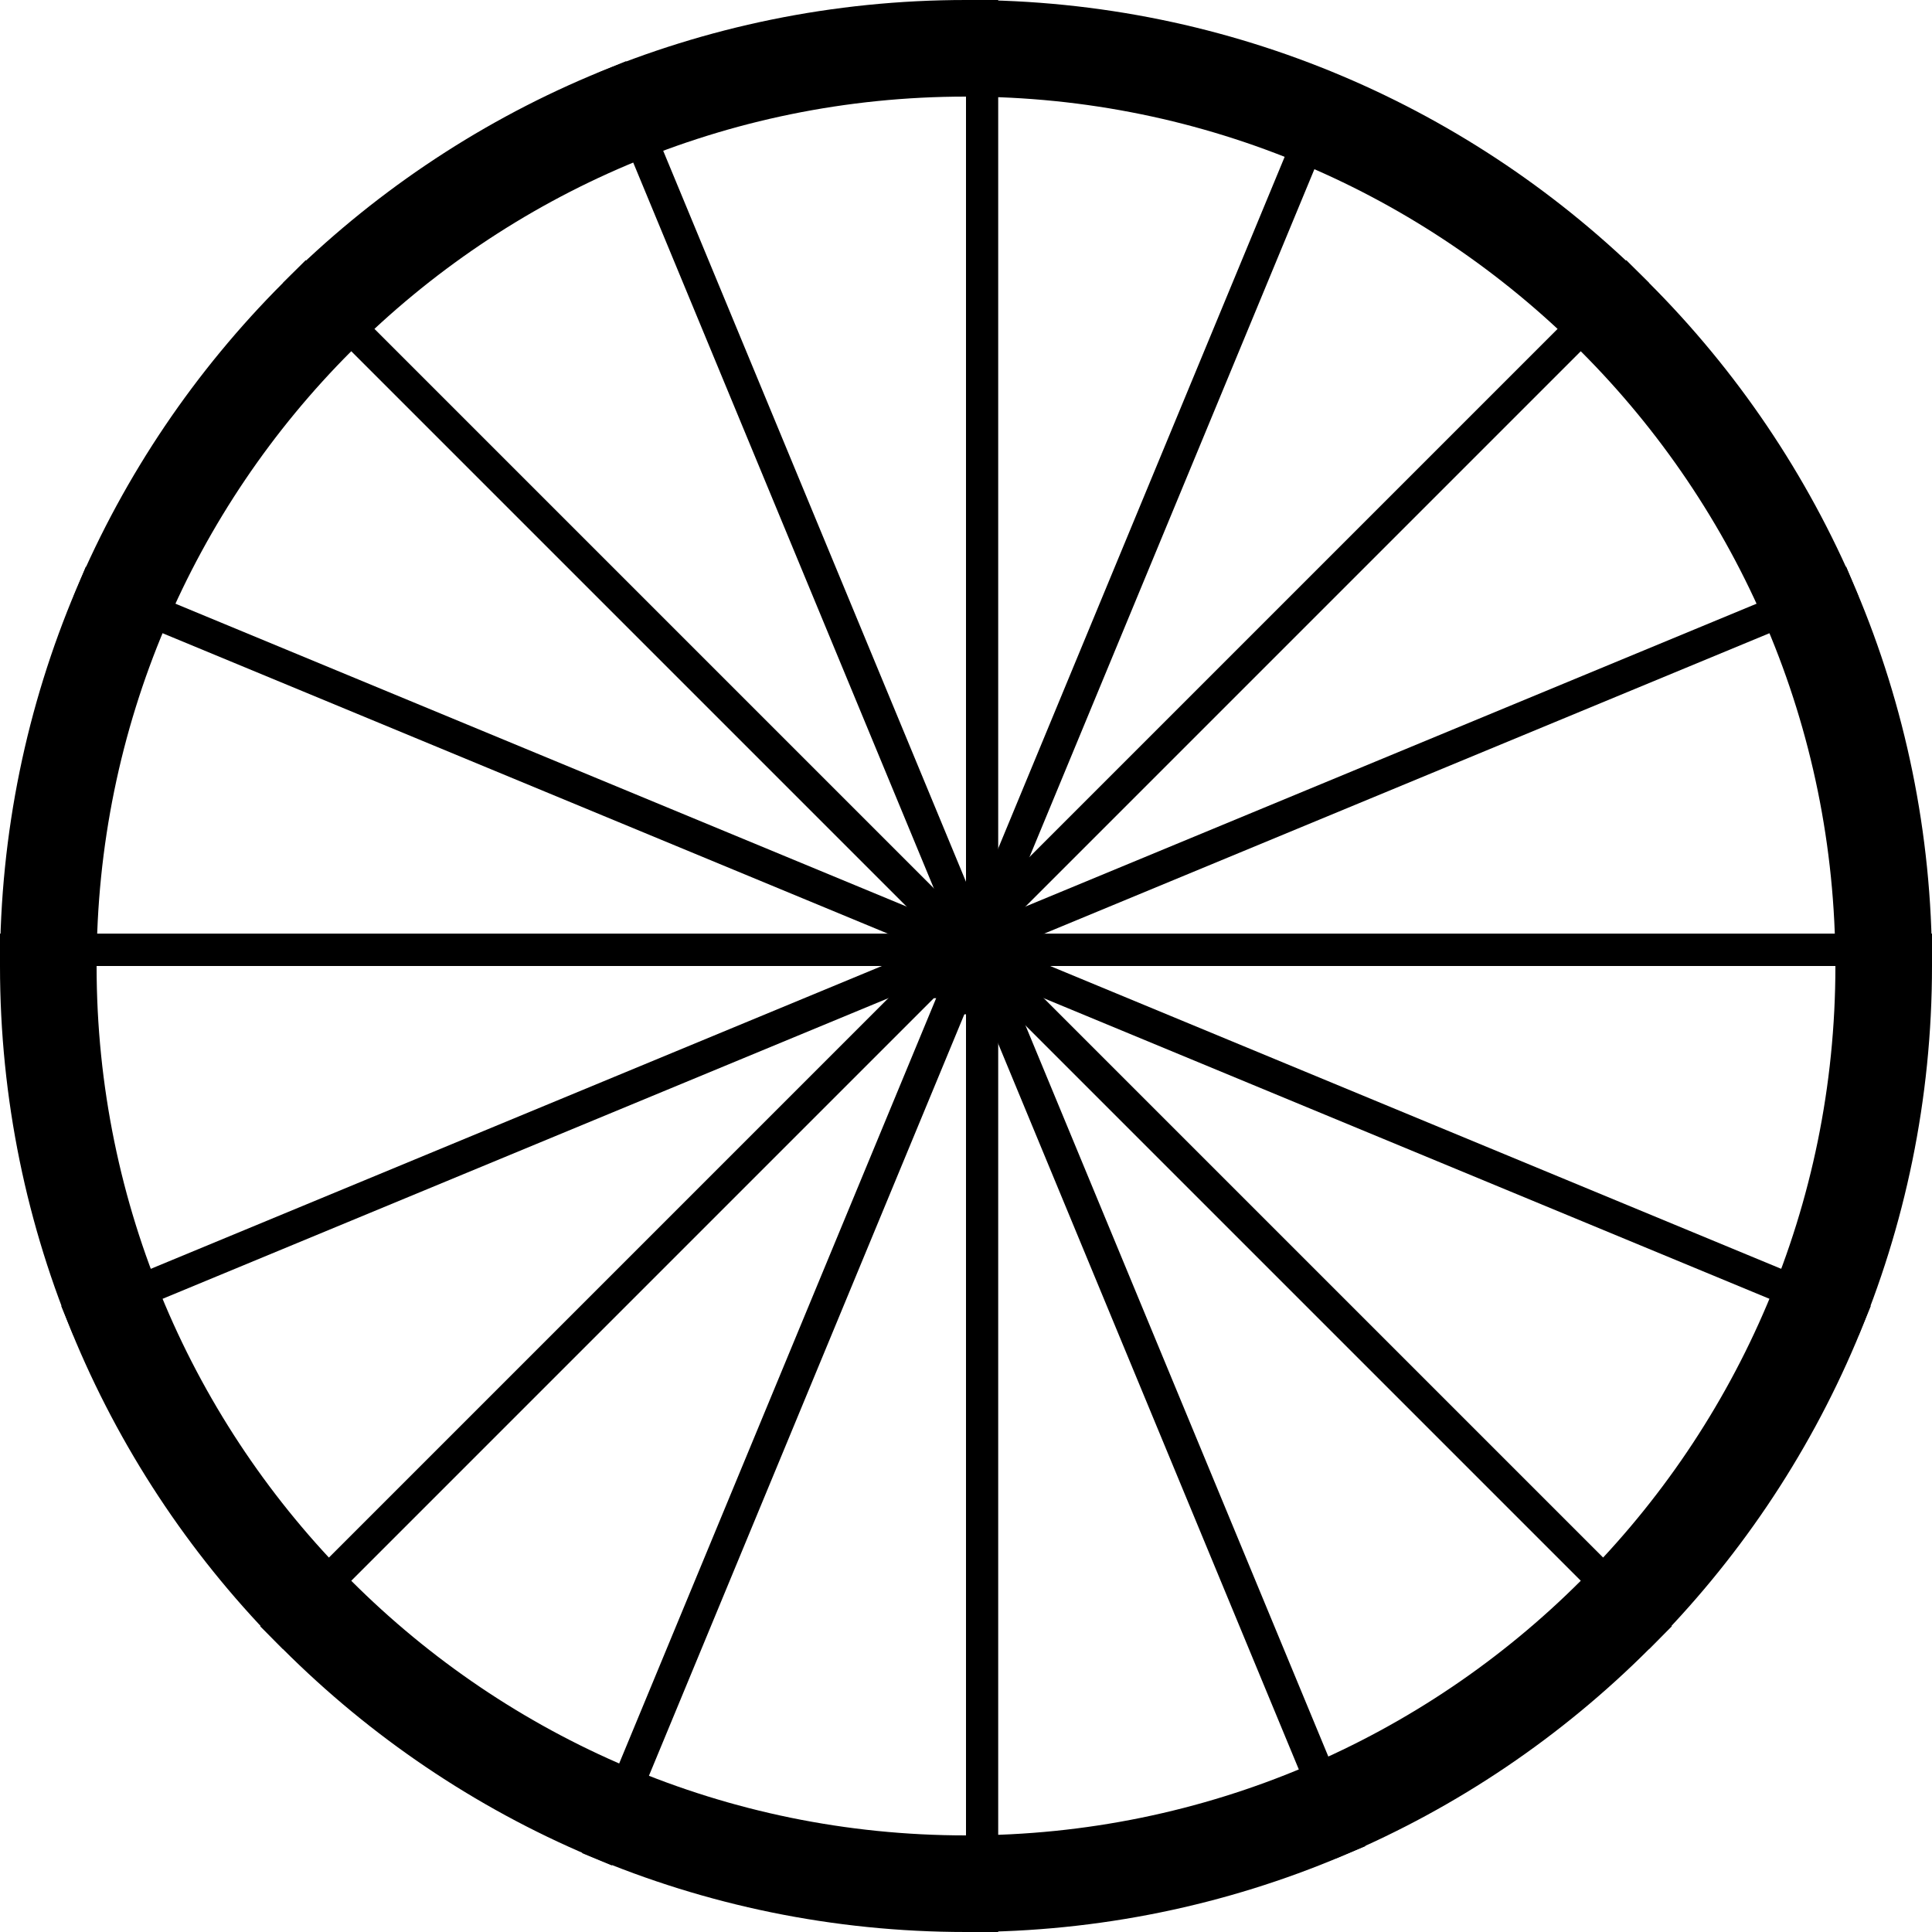
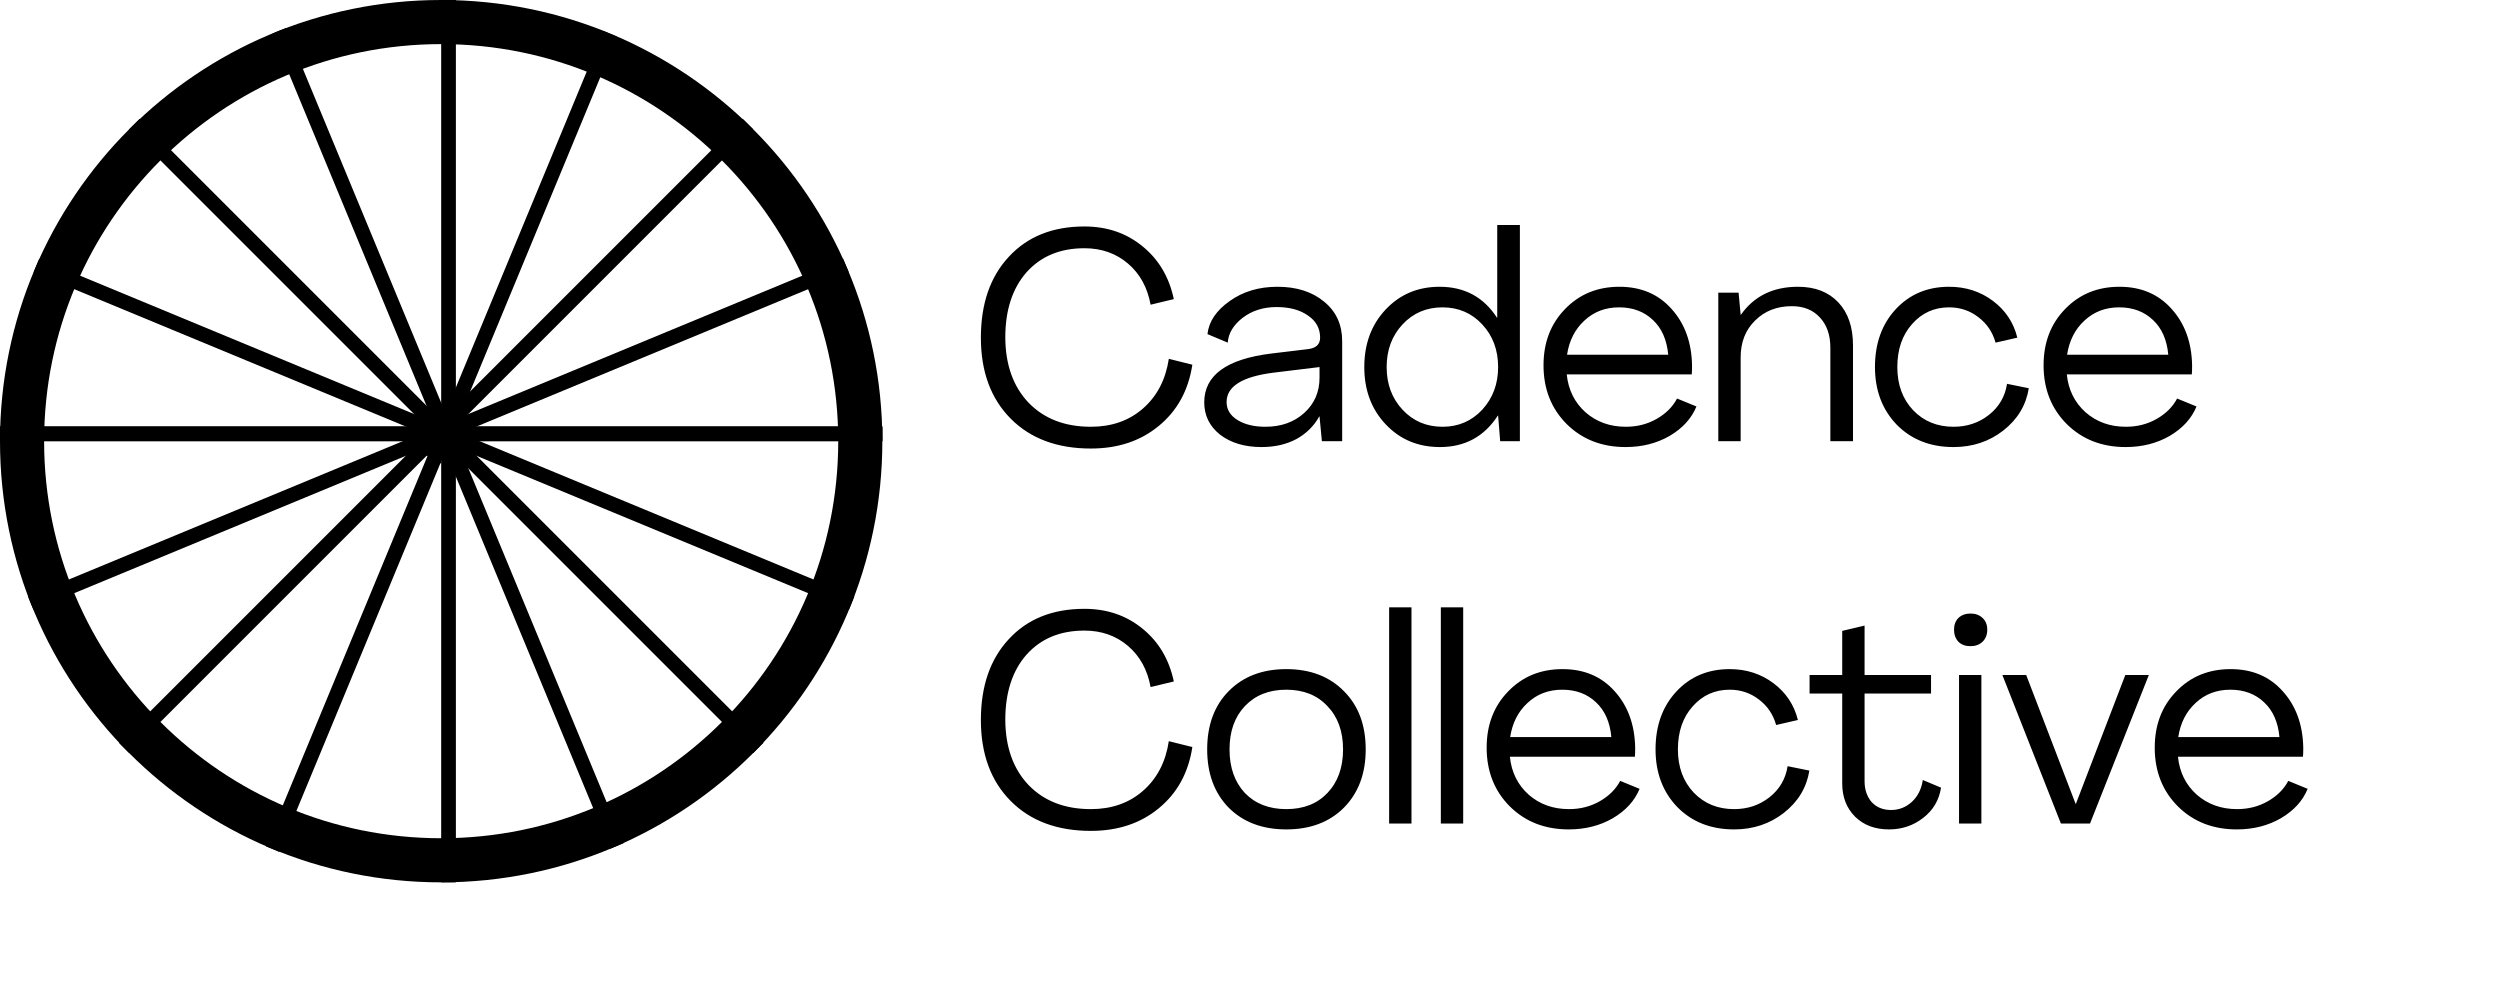
- <svg xmlns="http://www.w3.org/2000/svg" width="60" height="60" viewBox="0 0 60 60" fill="none">
+ <svg xmlns="http://www.w3.org/2000/svg" width="170" height="68" viewBox="0 0 170 68" fill="none">
  <circle cx="30" cy="30" r="28.5" stroke="black" stroke-width="3" />
  <line x1="30.5" x2="30.5" y2="60" stroke="black" />
  <line x1="18.538" y1="57.741" x2="41.499" y2="2.308" stroke="black" />
  <line x1="18.982" y1="2.092" x2="41.943" y2="57.525" stroke="black" />
  <line y1="29.5" x2="60" y2="29.5" stroke="black" />
  <line y1="29.5" x2="60" y2="29.5" stroke="black" />
  <line x1="2.092" y1="41.019" x2="57.525" y2="18.058" stroke="black" />
  <line x1="2.475" y1="18.058" x2="57.908" y2="41.019" stroke="black" />
  <line x1="8.434" y1="50.86" x2="50.86" y2="8.433" stroke="black" />
  <line x1="9.141" y1="8.433" x2="51.567" y2="50.859" stroke="black" />
  <rect x="29.5" y="30" width="0.5" height="0.5" fill="black" />
  <rect x="29" y="30.5" width="0.5" height="0.5" fill="black" />
  <rect x="29.5" y="30.5" width="0.5" height="0.5" fill="black" />
  <rect x="29.5" y="31" width="0.5" height="0.5" fill="black" />
+   <path d="M74.18 30.5C71.887 30.5 70.067 29.82 68.72 28.46C67.373 27.1 66.7 25.267 66.7 22.96C66.7 20.653 67.333 18.82 68.6 17.46C69.867 16.087 71.58 15.4 73.74 15.4C75.273 15.4 76.587 15.847 77.68 16.74C78.787 17.633 79.5 18.833 79.82 20.34L78.24 20.72C78.027 19.547 77.513 18.613 76.7 17.92C75.887 17.227 74.9 16.88 73.74 16.88C72.087 16.88 70.773 17.427 69.8 18.52C68.84 19.613 68.36 21.093 68.36 22.96C68.373 24.813 68.9 26.287 69.94 27.38C70.993 28.473 72.407 29.02 74.18 29.02C75.593 29.02 76.773 28.607 77.72 27.78C78.68 26.94 79.267 25.813 79.48 24.4L81.08 24.8C80.813 26.547 80.053 27.933 78.8 28.96C77.56 29.987 76.02 30.5 74.18 30.5ZM85.788 30.4C84.642 30.4 83.702 30.12 82.968 29.56C82.248 28.987 81.888 28.253 81.888 27.36C81.888 25.52 83.408 24.413 86.448 24.04L88.948 23.74C89.495 23.673 89.768 23.413 89.768 22.96C89.768 22.333 89.495 21.833 88.948 21.46C88.402 21.073 87.688 20.88 86.808 20.88C85.902 20.88 85.128 21.127 84.488 21.62C83.862 22.113 83.528 22.673 83.488 23.3L82.108 22.72C82.202 21.867 82.702 21.12 83.608 20.48C84.515 19.827 85.602 19.5 86.868 19.5C88.175 19.5 89.235 19.84 90.048 20.52C90.862 21.187 91.268 22.08 91.268 23.2V30H89.888L89.728 28.32H89.708C89.348 28.973 88.828 29.487 88.148 29.86C87.468 30.22 86.682 30.4 85.788 30.4ZM86.048 29.02C87.115 29.02 87.995 28.707 88.688 28.08C89.382 27.453 89.728 26.653 89.728 25.68V24.96L86.608 25.34C84.475 25.607 83.408 26.273 83.408 27.34C83.408 27.847 83.655 28.253 84.148 28.56C84.642 28.867 85.275 29.02 86.048 29.02ZM97.912 30.4C96.432 30.4 95.205 29.887 94.232 28.86C93.258 27.833 92.772 26.533 92.772 24.96C92.772 23.387 93.252 22.087 94.212 21.06C95.185 20.02 96.412 19.5 97.892 19.5C99.585 19.5 100.885 20.2 101.792 21.6H101.812V15.3H103.352V30H102.012L101.872 28.26H101.852C100.932 29.687 99.618 30.4 97.912 30.4ZM98.092 29.02C99.172 29.02 100.072 28.633 100.792 27.86C101.512 27.073 101.872 26.107 101.872 24.96C101.872 23.8 101.512 22.833 100.792 22.06C100.072 21.287 99.172 20.9 98.092 20.9C96.999 20.9 96.092 21.287 95.372 22.06C94.652 22.833 94.292 23.8 94.292 24.96C94.292 26.12 94.652 27.087 95.372 27.86C96.092 28.633 96.999 29.02 98.092 29.02ZM110.539 30.4C108.926 30.4 107.593 29.88 106.539 28.84C105.486 27.787 104.959 26.453 104.959 24.84C104.959 23.293 105.446 22.02 106.419 21.02C107.393 20.007 108.626 19.5 110.119 19.5C111.586 19.5 112.766 20 113.659 21C114.566 22 115.033 23.287 115.059 24.86C115.059 25.127 115.053 25.327 115.039 25.46H106.539C106.646 26.513 107.073 27.373 107.819 28.04C108.566 28.693 109.479 29.02 110.559 29.02C111.333 29.02 112.033 28.84 112.659 28.48C113.286 28.12 113.746 27.66 114.039 27.1L115.359 27.64C115.026 28.453 114.419 29.12 113.539 29.64C112.659 30.147 111.659 30.4 110.539 30.4ZM106.559 24.12H113.439C113.346 23.107 112.999 22.32 112.399 21.76C111.799 21.187 111.033 20.9 110.099 20.9C109.166 20.9 108.379 21.2 107.739 21.8C107.099 22.387 106.706 23.16 106.559 24.12ZM122.264 19.5C123.424 19.5 124.337 19.853 125.004 20.56C125.67 21.267 126.004 22.24 126.004 23.48V30H124.464V23.64C124.464 22.773 124.224 22.087 123.744 21.58C123.277 21.073 122.644 20.82 121.844 20.82C120.83 20.82 119.997 21.147 119.344 21.8C118.69 22.44 118.364 23.273 118.364 24.3V30H116.844V19.9H118.224L118.364 21.4H118.384C119.277 20.133 120.57 19.5 122.264 19.5ZM132.838 30.4C131.265 30.4 129.978 29.893 128.978 28.88C127.992 27.853 127.498 26.547 127.498 24.96C127.498 23.36 127.965 22.053 128.898 21.04C129.845 20.013 131.058 19.5 132.538 19.5C133.672 19.5 134.665 19.82 135.518 20.46C136.372 21.1 136.925 21.933 137.178 22.96L135.698 23.3C135.498 22.58 135.105 22 134.518 21.56C133.945 21.12 133.285 20.9 132.538 20.9C131.525 20.9 130.685 21.28 130.018 22.04C129.352 22.787 129.018 23.76 129.018 24.96C129.018 26.16 129.378 27.14 130.098 27.9C130.818 28.647 131.732 29.02 132.838 29.02C133.758 29.02 134.558 28.753 135.238 28.22C135.932 27.673 136.345 26.967 136.478 26.1L137.958 26.4C137.772 27.56 137.192 28.52 136.218 29.28C135.258 30.027 134.132 30.4 132.838 30.4ZM144.543 30.4C142.93 30.4 141.597 29.88 140.543 28.84C139.49 27.787 138.963 26.453 138.963 24.84C138.963 23.293 139.45 22.02 140.423 21.02C141.397 20.007 142.63 19.5 144.123 19.5C145.59 19.5 146.77 20 147.663 21C148.57 22 149.037 23.287 149.063 24.86C149.063 25.127 149.057 25.327 149.043 25.46H140.543C140.65 26.513 141.077 27.373 141.823 28.04C142.57 28.693 143.483 29.02 144.563 29.02C145.337 29.02 146.037 28.84 146.663 28.48C147.29 28.12 147.75 27.66 148.043 27.1L149.363 27.64C149.03 28.453 148.423 29.12 147.543 29.64C146.663 30.147 145.663 30.4 144.543 30.4ZM140.563 24.12H147.443C147.35 23.107 147.003 22.32 146.403 21.76C145.803 21.187 145.037 20.9 144.103 20.9C143.17 20.9 142.383 21.2 141.743 21.8C141.103 22.387 140.71 23.16 140.563 24.12ZM74.18 56.5C71.887 56.5 70.067 55.82 68.72 54.46C67.373 53.1 66.7 51.267 66.7 48.96C66.7 46.653 67.333 44.82 68.6 43.46C69.867 42.087 71.58 41.4 73.74 41.4C75.273 41.4 76.587 41.847 77.68 42.74C78.787 43.633 79.5 44.833 79.82 46.34L78.24 46.72C78.027 45.547 77.513 44.613 76.7 43.92C75.887 43.227 74.9 42.88 73.74 42.88C72.087 42.88 70.773 43.427 69.8 44.52C68.84 45.613 68.36 47.093 68.36 48.96C68.373 50.813 68.9 52.287 69.94 53.38C70.993 54.473 72.407 55.02 74.18 55.02C75.593 55.02 76.773 54.607 77.72 53.78C78.68 52.94 79.267 51.813 79.48 50.4L81.08 50.8C80.813 52.547 80.053 53.933 78.8 54.96C77.56 55.987 76.02 56.5 74.18 56.5ZM91.388 54.92C90.402 55.907 89.095 56.4 87.468 56.4C85.842 56.4 84.535 55.907 83.548 54.92C82.575 53.92 82.088 52.6 82.088 50.96C82.088 49.307 82.575 47.987 83.548 47C84.535 46 85.842 45.5 87.468 45.5C89.095 45.5 90.402 46 91.388 47C92.375 47.987 92.868 49.307 92.868 50.96C92.868 52.6 92.375 53.92 91.388 54.92ZM84.648 53.92C85.355 54.653 86.295 55.02 87.468 55.02C88.642 55.02 89.575 54.653 90.268 53.92C90.975 53.173 91.328 52.187 91.328 50.96C91.328 49.733 90.975 48.753 90.268 48.02C89.575 47.273 88.642 46.9 87.468 46.9C86.295 46.9 85.355 47.273 84.648 48.02C83.955 48.753 83.608 49.733 83.608 50.96C83.608 52.187 83.955 53.173 84.648 53.92ZM94.461 56V41.3H95.981V56H94.461ZM97.977 56V41.3H99.497V56H97.977ZM106.672 56.4C105.059 56.4 103.726 55.88 102.672 54.84C101.619 53.787 101.092 52.453 101.092 50.84C101.092 49.293 101.579 48.02 102.552 47.02C103.526 46.007 104.759 45.5 106.252 45.5C107.719 45.5 108.899 46 109.792 47C110.699 48 111.166 49.287 111.192 50.86C111.192 51.127 111.186 51.327 111.172 51.46H102.672C102.779 52.513 103.206 53.373 103.952 54.04C104.699 54.693 105.612 55.02 106.692 55.02C107.466 55.02 108.166 54.84 108.792 54.48C109.419 54.12 109.879 53.66 110.172 53.1L111.492 53.64C111.159 54.453 110.552 55.12 109.672 55.64C108.792 56.147 107.792 56.4 106.672 56.4ZM102.692 50.12H109.572C109.479 49.107 109.132 48.32 108.532 47.76C107.932 47.187 107.166 46.9 106.232 46.9C105.299 46.9 104.512 47.2 103.872 47.8C103.232 48.387 102.839 49.16 102.692 50.12ZM117.917 56.4C116.343 56.4 115.057 55.893 114.057 54.88C113.07 53.853 112.577 52.547 112.577 50.96C112.577 49.36 113.043 48.053 113.977 47.04C114.923 46.013 116.137 45.5 117.617 45.5C118.75 45.5 119.743 45.82 120.597 46.46C121.45 47.1 122.003 47.933 122.257 48.96L120.777 49.3C120.577 48.58 120.183 48 119.597 47.56C119.023 47.12 118.363 46.9 117.617 46.9C116.603 46.9 115.763 47.28 115.097 48.04C114.43 48.787 114.097 49.76 114.097 50.96C114.097 52.16 114.457 53.14 115.177 53.9C115.897 54.647 116.81 55.02 117.917 55.02C118.837 55.02 119.637 54.753 120.317 54.22C121.01 53.673 121.423 52.967 121.557 52.1L123.037 52.4C122.85 53.56 122.27 54.52 121.297 55.28C120.337 56.027 119.21 56.4 117.917 56.4ZM128.451 56.4C127.504 56.4 126.737 56.113 126.151 55.54C125.564 54.953 125.271 54.2 125.271 53.28V47.16H123.051V45.9H125.271V42.9L126.791 42.54V45.9H131.311V47.16H126.791V53.12C126.791 53.693 126.951 54.167 127.271 54.54C127.604 54.9 128.044 55.08 128.591 55.08C129.124 55.08 129.591 54.9 129.991 54.54C130.404 54.167 130.657 53.667 130.751 53.04L131.991 53.56C131.857 54.413 131.451 55.1 130.771 55.62C130.104 56.14 129.331 56.4 128.451 56.4ZM133.994 43.94C133.648 43.94 133.374 43.84 133.174 43.64C132.974 43.427 132.874 43.153 132.874 42.82C132.874 42.487 132.974 42.22 133.174 42.02C133.388 41.82 133.661 41.72 133.994 41.72C134.328 41.72 134.601 41.82 134.814 42.02C135.028 42.22 135.134 42.487 135.134 42.82C135.134 43.153 135.028 43.427 134.814 43.64C134.601 43.84 134.328 43.94 133.994 43.94ZM133.214 56V45.9H134.734V56H133.214ZM140.141 56L136.161 45.9H137.781L141.141 54.66H141.161L144.521 45.9H146.121L142.121 56H140.141ZM152.102 56.4C150.489 56.4 149.155 55.88 148.102 54.84C147.049 53.787 146.522 52.453 146.522 50.84C146.522 49.293 147.009 48.02 147.982 47.02C148.955 46.007 150.189 45.5 151.682 45.5C153.149 45.5 154.329 46 155.222 47C156.129 48 156.595 49.287 156.622 50.86C156.622 51.127 156.615 51.327 156.602 51.46H148.102C148.209 52.513 148.635 53.373 149.382 54.04C150.129 54.693 151.042 55.02 152.122 55.02C152.895 55.02 153.595 54.84 154.222 54.48C154.849 54.12 155.309 53.66 155.602 53.1L156.922 53.64C156.589 54.453 155.982 55.12 155.102 55.64C154.222 56.147 153.222 56.4 152.102 56.4ZM148.122 50.12H155.002C154.909 49.107 154.562 48.32 153.962 47.76C153.362 47.187 152.595 46.9 151.662 46.9C150.729 46.9 149.942 47.2 149.302 47.8C148.662 48.387 148.269 49.16 148.122 50.12Z" fill="black" />
</svg>
